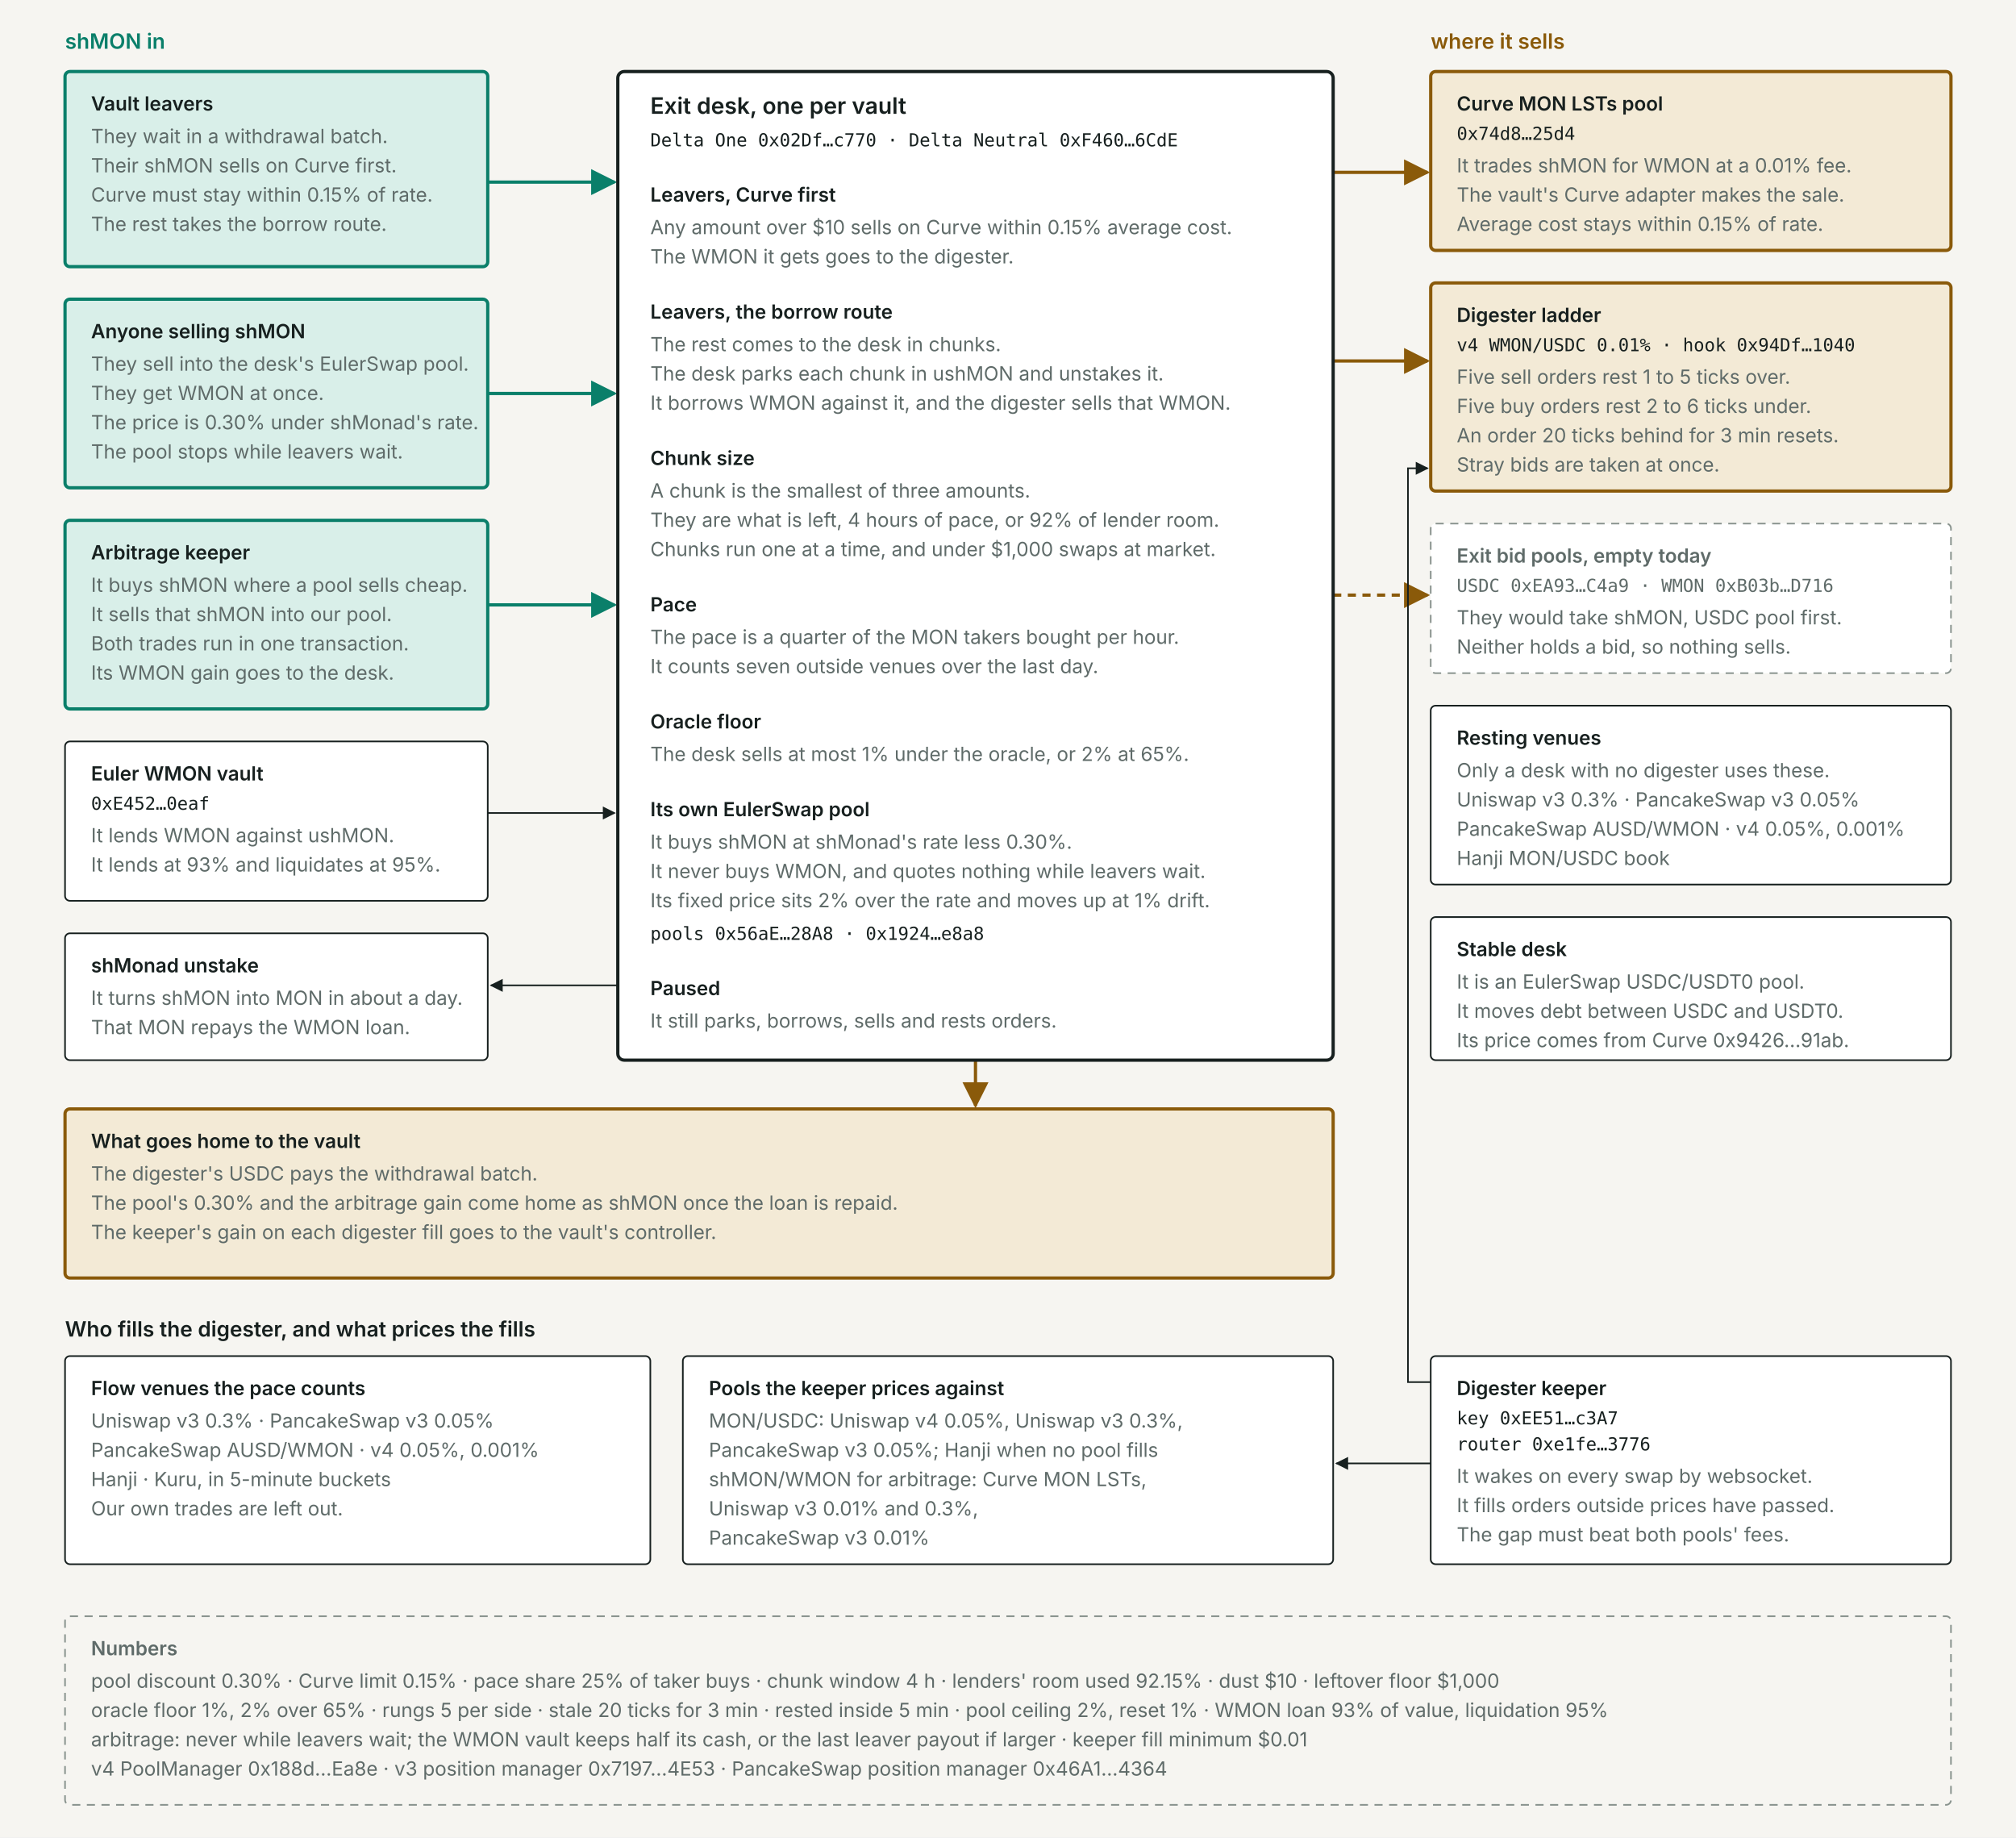
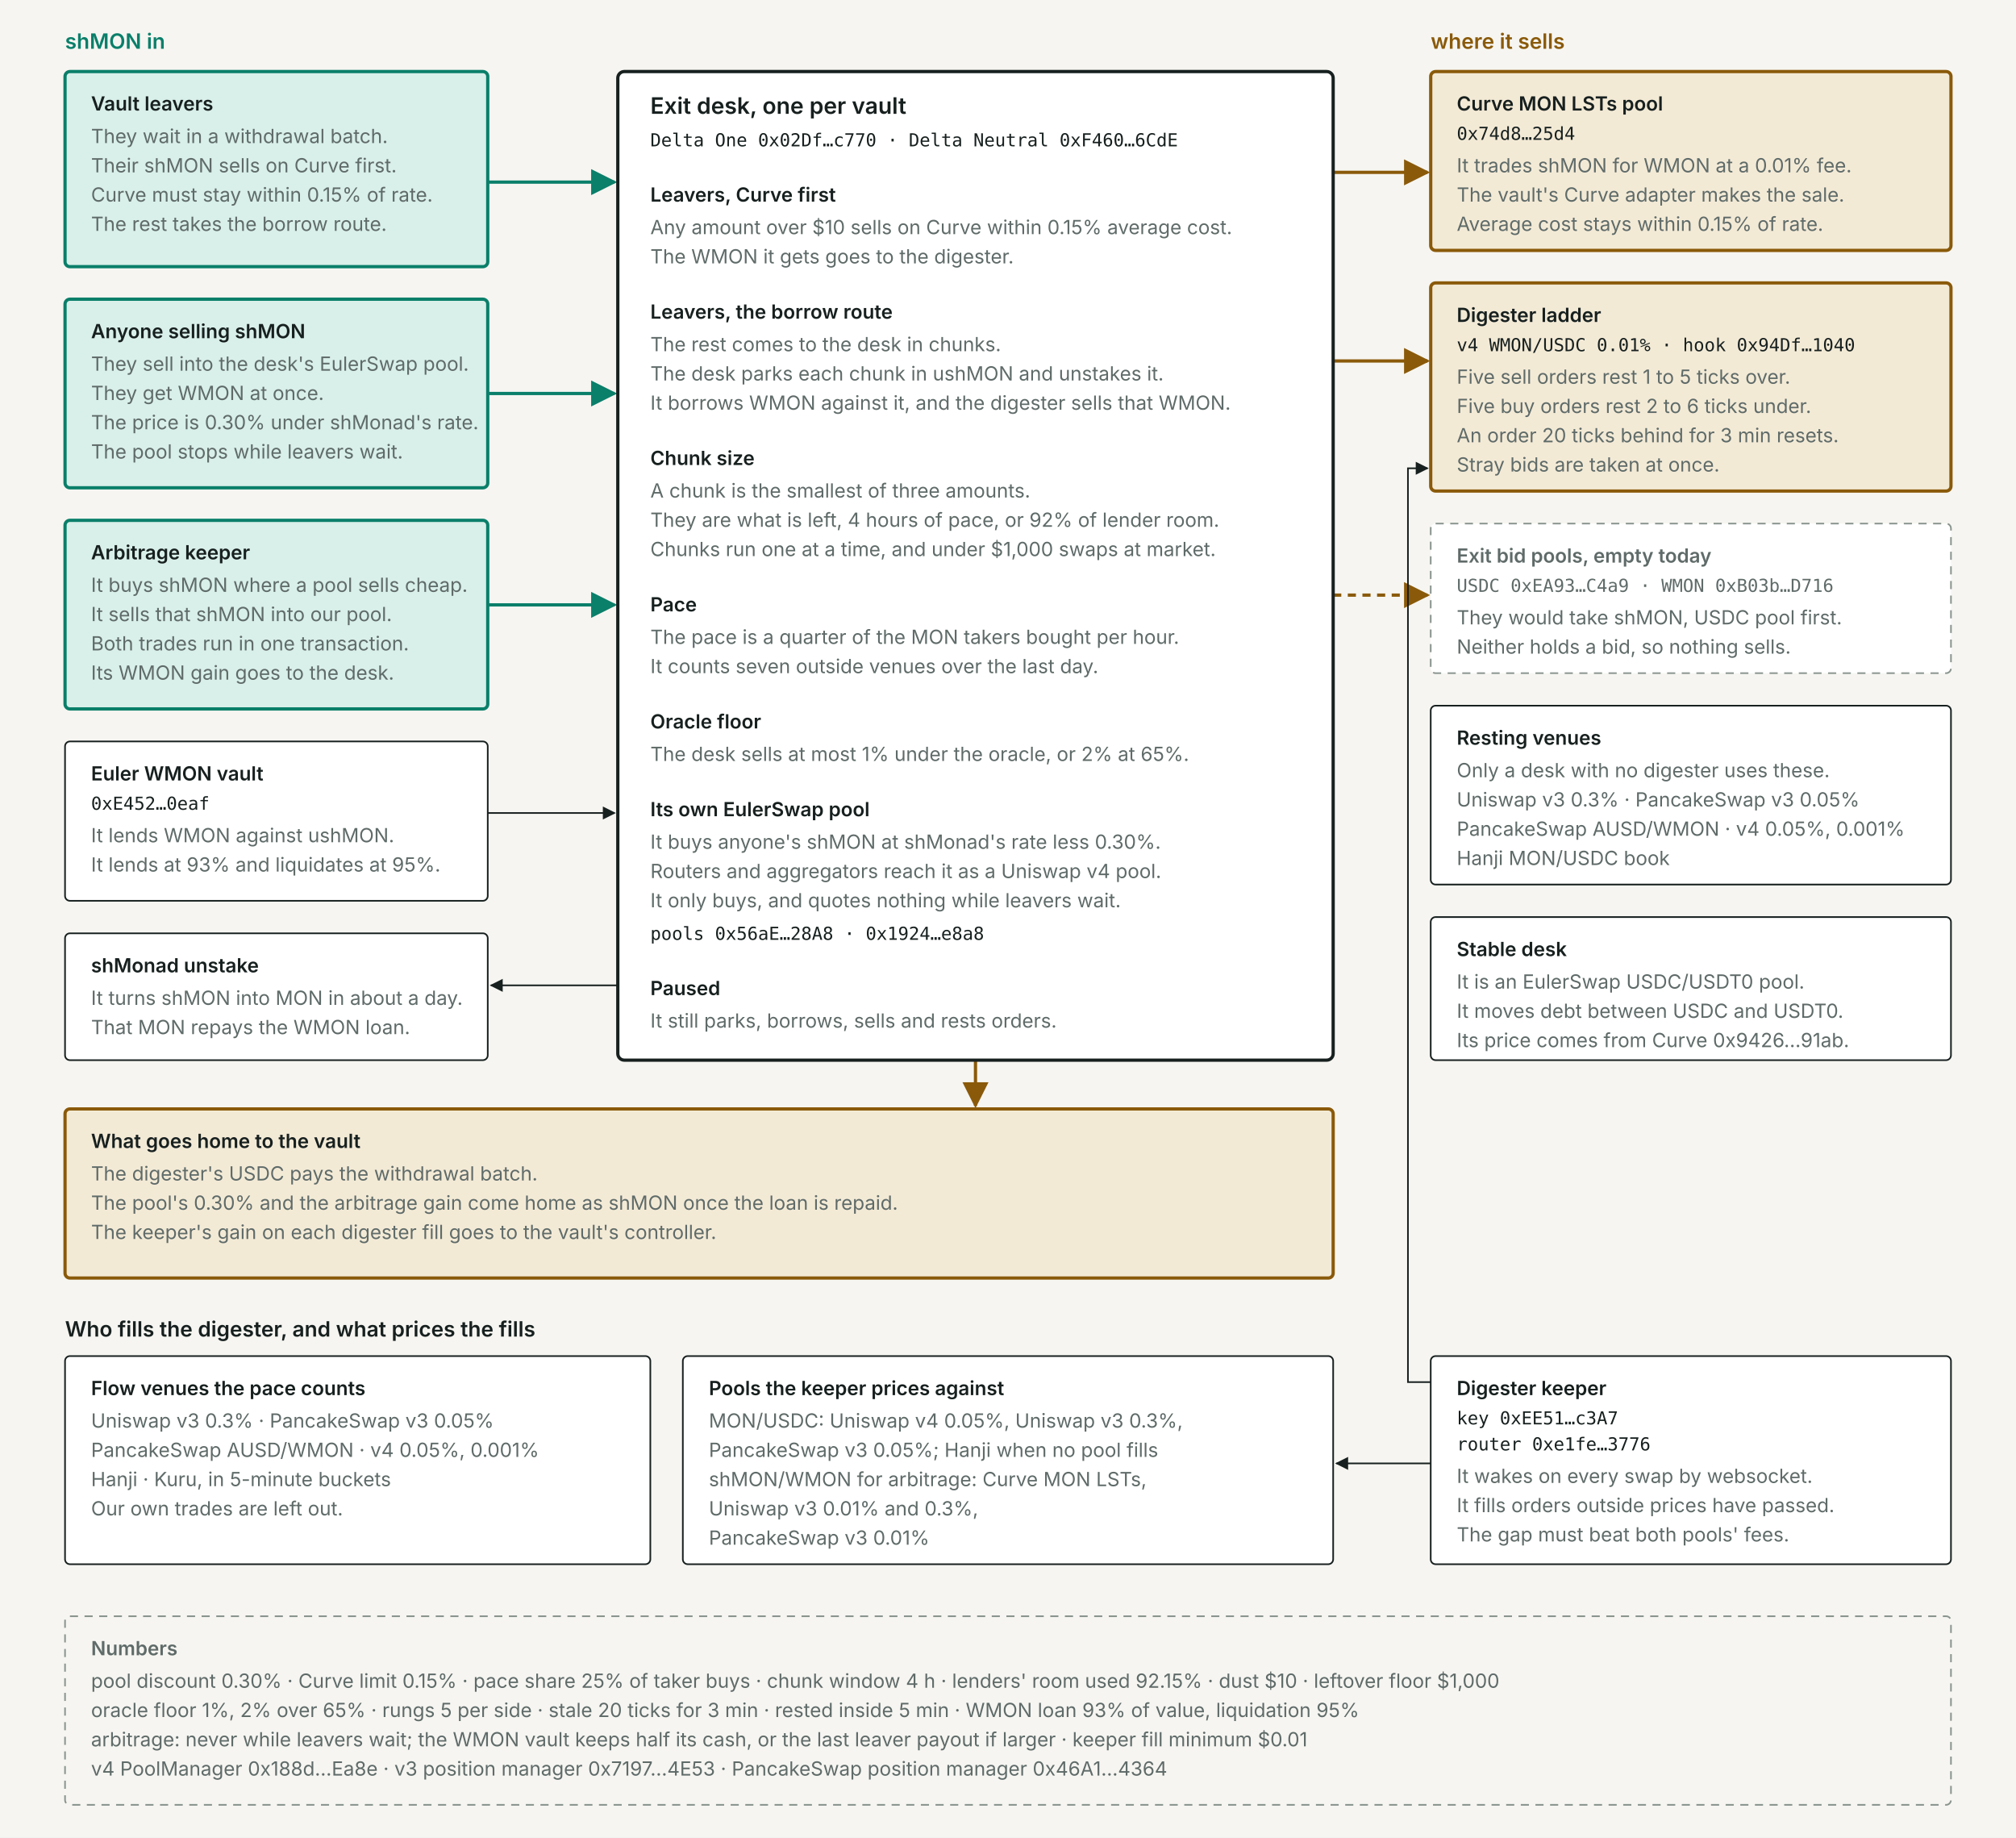
<svg xmlns="http://www.w3.org/2000/svg" width="1240" height="1130" viewBox="0 0 1240 1130" role="img" aria-label="The exit desk takes shMON from the vault's leavers, from anyone selling into its EulerSwap pool and from the arbitrage keeper; leavers' shMON sells on Curve first, the rest goes the borrow route through the WMON vault and shMonad's one-day unstake; the desk sells WMON for USDC through its digester ladder, which the keeper fills against outside pools." style="color:#17201f">
  <rect x="0" y="0" width="1240" height="1130" fill="#f6f5f1" />
  <defs>
    <marker id="arrow" viewBox="0 0 10 10" refX="9" refY="5" markerWidth="8" markerHeight="8" orient="auto-start-reverse">
      <path d="M0,0 L10,5 L0,10 z" fill="#17201f" />
    </marker>
    <marker id="arrow-in" viewBox="0 0 10 10" refX="9" refY="5" markerWidth="8" markerHeight="8" orient="auto-start-reverse">
      <path d="M0,0 L10,5 L0,10 z" fill="#0a7f6a" />
    </marker>
    <marker id="arrow-out" viewBox="0 0 10 10" refX="9" refY="5" markerWidth="8" markerHeight="8" orient="auto-start-reverse">
      <path d="M0,0 L10,5 L0,10 z" fill="#8a5a0a" />
    </marker>
  </defs>
  <g font-family="IBM Plex Sans, system-ui, -apple-system, Segoe UI, sans-serif" font-size="12" fill="#17201f">
    <g>
      <line x1="300" y1="112" x2="378" y2="112" stroke="#0a7f6a" stroke-width="2" marker-end="url(#arrow-in)" />
      <line x1="300" y1="242" x2="378" y2="242" stroke="#0a7f6a" stroke-width="2" marker-end="url(#arrow-in)" />
      <line x1="300" y1="372" x2="378" y2="372" stroke="#0a7f6a" stroke-width="2" marker-end="url(#arrow-in)" />
      <line x1="300" y1="500" x2="378" y2="500" stroke="#17201f" marker-end="url(#arrow)" />
      <line x1="380" y1="606" x2="302" y2="606" stroke="#17201f" marker-end="url(#arrow)" />
      <line x1="820" y1="106" x2="878" y2="106" stroke="#8a5a0a" stroke-width="2" marker-end="url(#arrow-out)" />
      <line x1="820" y1="222" x2="878" y2="222" stroke="#8a5a0a" stroke-width="2" marker-end="url(#arrow-out)" />
      <line x1="820" y1="366" x2="878" y2="366" stroke="#8a5a0a" stroke-width="2" stroke-dasharray="5 4" marker-end="url(#arrow-out)" />
      <line x1="600" y1="652" x2="600" y2="680" stroke="#8a5a0a" stroke-width="2" marker-end="url(#arrow-out)" />
      <path d="M880,850 H866 V288 H878" fill="none" stroke="#17201f" marker-end="url(#arrow)" />
      <line x1="880" y1="900" x2="822" y2="900" stroke="#17201f" marker-end="url(#arrow)" />
    </g>
    <text x="40" y="30" font-weight="600" font-size="13" fill="#0a7f6a">shMON in</text>
    <rect x="40" y="44" width="260" height="120" rx="3" fill="#d9efe9" stroke="#0a7f6a" stroke-width="2" />
    <text x="56" y="68" font-weight="600">Vault leavers</text>
    <text x="56" y="88" fill="#5f6b69">They wait in a withdrawal batch.</text>
    <text x="56" y="106" fill="#5f6b69">Their shMON sells on Curve first.</text>
    <text x="56" y="124" fill="#5f6b69">Curve must stay within 0.15% of rate.</text>
    <text x="56" y="142" fill="#5f6b69">The rest takes the borrow route.</text>
    <rect x="40" y="184" width="260" height="116" rx="3" fill="#d9efe9" stroke="#0a7f6a" stroke-width="2" />
    <text x="56" y="208" font-weight="600">Anyone selling shMON</text>
    <text x="56" y="228" fill="#5f6b69">They sell into the desk's EulerSwap pool.</text>
    <text x="56" y="246" fill="#5f6b69">They get WMON at once.</text>
    <text x="56" y="264" fill="#5f6b69">The price is 0.30% under shMonad's rate.</text>
    <text x="56" y="282" fill="#5f6b69">The pool stops while leavers wait.</text>
    <rect x="40" y="320" width="260" height="116" rx="3" fill="#d9efe9" stroke="#0a7f6a" stroke-width="2" />
    <text x="56" y="344" font-weight="600">Arbitrage keeper</text>
    <text x="56" y="364" fill="#5f6b69">It buys shMON where a pool sells cheap.</text>
    <text x="56" y="382" fill="#5f6b69">It sells that shMON into our pool.</text>
    <text x="56" y="400" fill="#5f6b69">Both trades run in one transaction.</text>
    <text x="56" y="418" fill="#5f6b69">Its WMON gain goes to the desk.</text>
    <rect x="40" y="456" width="260" height="98" rx="3" fill="#ffffff" stroke="#17201f" />
    <text x="56" y="480" font-weight="600">Euler WMON vault</text>
    <text x="56" y="498" font-family="IBM Plex Mono, Menlo, monospace" font-size="11">0xE452…0eaf</text>
    <text x="56" y="518" fill="#5f6b69">It lends WMON against ushMON.</text>
    <text x="56" y="536" fill="#5f6b69">It lends at 93% and liquidates at 95%.</text>
    <rect x="40" y="574" width="260" height="78" rx="3" fill="#ffffff" stroke="#17201f" />
    <text x="56" y="598" font-weight="600">shMonad unstake</text>
    <text x="56" y="618" fill="#5f6b69">It turns shMON into MON in about a day.</text>
    <text x="56" y="636" fill="#5f6b69">That MON repays the WMON loan.</text>
    <rect x="380" y="44" width="440" height="608" rx="4" fill="#ffffff" stroke="#17201f" stroke-width="2" />
    <text x="400" y="70" font-weight="600" font-size="14">Exit desk, one per vault</text>
    <text x="400" y="90" font-family="IBM Plex Mono, Menlo, monospace" font-size="11">Delta One 0x02Df…c770 · Delta Neutral 0xF460…6CdE</text>
    <text x="400" y="124" font-weight="600" font-size="12">Leavers, Curve first</text>
    <text x="400" y="144" fill="#5f6b69">Any amount over $10 sells on Curve within 0.15% average cost.</text>
    <text x="400" y="162" fill="#5f6b69">The WMON it gets goes to the digester.</text>
    <text x="400" y="196" font-weight="600" font-size="12">Leavers, the borrow route</text>
    <text x="400" y="216" fill="#5f6b69">The rest comes to the desk in chunks.</text>
    <text x="400" y="234" fill="#5f6b69">The desk parks each chunk in ushMON and unstakes it.</text>
    <text x="400" y="252" fill="#5f6b69">It borrows WMON against it, and the digester sells that WMON.</text>
    <text x="400" y="286" font-weight="600" font-size="12">Chunk size</text>
    <text x="400" y="306" fill="#5f6b69">A chunk is the smallest of three amounts.</text>
    <text x="400" y="324" fill="#5f6b69">They are what is left, 4 hours of pace, or 92% of lender room.</text>
    <text x="400" y="342" fill="#5f6b69">Chunks run one at a time, and under $1,000 swaps at market.</text>
    <text x="400" y="376" font-weight="600" font-size="12">Pace</text>
    <text x="400" y="396" fill="#5f6b69">The pace is a quarter of the MON takers bought per hour.</text>
    <text x="400" y="414" fill="#5f6b69">It counts seven outside venues over the last day.</text>
    <text x="400" y="448" font-weight="600" font-size="12">Oracle floor</text>
    <text x="400" y="468" fill="#5f6b69">The desk sells at most 1% under the oracle, or 2% at 65%.</text>
    <text x="400" y="502" font-weight="600" font-size="12">Its own EulerSwap pool</text>
-     <text x="400" y="522" fill="#5f6b69">It buys shMON at shMonad's rate less 0.30%.</text>
-     <text x="400" y="540" fill="#5f6b69">It never buys WMON, and quotes nothing while leavers wait.</text>
-     <text x="400" y="558" fill="#5f6b69">Its fixed price sits 2% over the rate and moves up at 1% drift.</text>
+     <text x="400" y="522" fill="#5f6b69">It buys anyone's shMON at shMonad's rate less 0.30%.</text>
+     <text x="400" y="540" fill="#5f6b69">Routers and aggregators reach it as a Uniswap v4 pool.</text>
+     <text x="400" y="558" fill="#5f6b69">It only buys, and quotes nothing while leavers wait.</text>
    <text x="400" y="578" font-family="IBM Plex Mono, Menlo, monospace" font-size="11">pools 0x56aE…28A8 · 0x1924…e8a8</text>
    <text x="400" y="612" font-weight="600" font-size="12">Paused</text>
    <text x="400" y="632" fill="#5f6b69">It still parks, borrows, sells and rests orders.</text>
    <text x="880" y="30" font-weight="600" font-size="13" fill="#8a5a0a">where it sells</text>
    <rect x="880" y="44" width="320" height="110" rx="3" fill="#f3ead6" stroke="#8a5a0a" stroke-width="2" />
    <text x="896" y="68" font-weight="600">Curve MON LSTs pool</text>
    <text x="896" y="86" font-family="IBM Plex Mono, Menlo, monospace" font-size="11">0x74d8…25d4</text>
    <text x="896" y="106" fill="#5f6b69">It trades shMON for WMON at a 0.01% fee.</text>
    <text x="896" y="124" fill="#5f6b69">The vault's Curve adapter makes the sale.</text>
    <text x="896" y="142" fill="#5f6b69">Average cost stays within 0.15% of rate.</text>
    <rect x="880" y="174" width="320" height="128" rx="3" fill="#f3ead6" stroke="#8a5a0a" stroke-width="2" />
    <text x="896" y="198" font-weight="600">Digester ladder</text>
    <text x="896" y="216" font-family="IBM Plex Mono, Menlo, monospace" font-size="11">v4 WMON/USDC 0.01% · hook 0x94Df…1040</text>
    <text x="896" y="236" fill="#5f6b69">Five sell orders rest 1 to 5 ticks over.</text>
    <text x="896" y="254" fill="#5f6b69">Five buy orders rest 2 to 6 ticks under.</text>
    <text x="896" y="272" fill="#5f6b69">An order 20 ticks behind for 3 min resets.</text>
    <text x="896" y="290" fill="#5f6b69">Stray bids are taken at once.</text>
    <rect x="880" y="322" width="320" height="92" rx="3" fill="#ffffff" stroke="#8a948f" stroke-dasharray="5 4" />
    <text x="896" y="346" font-weight="600" fill="#5f6b69">Exit bid pools, empty today</text>
    <text x="896" y="364" font-family="IBM Plex Mono, Menlo, monospace" font-size="11" fill="#5f6b69">USDC 0xEA93…C4a9 · WMON 0xB03b…D716</text>
    <text x="896" y="384" fill="#5f6b69">They would take shMON, USDC pool first.</text>
    <text x="896" y="402" fill="#5f6b69">Neither holds a bid, so nothing sells.</text>
    <rect x="880" y="434" width="320" height="110" rx="3" fill="#ffffff" stroke="#17201f" />
    <text x="896" y="458" font-weight="600">Resting venues</text>
    <text x="896" y="478" fill="#5f6b69">Only a desk with no digester uses these.</text>
    <text x="896" y="496" fill="#5f6b69">Uniswap v3 0.3% · PancakeSwap v3 0.05%</text>
    <text x="896" y="514" fill="#5f6b69">PancakeSwap AUSD/WMON · v4 0.05%, 0.001%</text>
    <text x="896" y="532" fill="#5f6b69">Hanji MON/USDC book</text>
    <rect x="880" y="564" width="320" height="88" rx="3" fill="#ffffff" stroke="#17201f" />
    <text x="896" y="588" font-weight="600">Stable desk</text>
    <text x="896" y="608" fill="#5f6b69">It is an EulerSwap USDC/USDT0 pool.</text>
    <text x="896" y="626" fill="#5f6b69">It moves debt between USDC and USDT0.</text>
    <text x="896" y="644" fill="#5f6b69">Its price comes from Curve 0x9426…91ab.</text>
    <rect x="40" y="682" width="780" height="104" rx="3" fill="#f3ead6" stroke="#8a5a0a" stroke-width="2" />
    <text x="56" y="706" font-weight="600">What goes home to the vault</text>
    <text x="56" y="726" fill="#5f6b69">The digester's USDC pays the withdrawal batch.</text>
    <text x="56" y="744" fill="#5f6b69">The pool's 0.30% and the arbitrage gain come home as shMON once the loan is repaid.</text>
    <text x="56" y="762" fill="#5f6b69">The keeper's gain on each digester fill goes to the vault's controller.</text>
    <text x="40" y="822" font-weight="600" font-size="13">Who fills the digester, and what prices the fills</text>
    <rect x="40" y="834" width="360" height="128" rx="3" fill="#ffffff" stroke="#17201f" />
    <text x="56" y="858" font-weight="600">Flow venues the pace counts</text>
    <text x="56" y="878" fill="#5f6b69">Uniswap v3 0.3% · PancakeSwap v3 0.05%</text>
    <text x="56" y="896" fill="#5f6b69">PancakeSwap AUSD/WMON · v4 0.05%, 0.001%</text>
    <text x="56" y="914" fill="#5f6b69">Hanji · Kuru, in 5-minute buckets</text>
    <text x="56" y="932" fill="#5f6b69">Our own trades are left out.</text>
    <rect x="420" y="834" width="400" height="128" rx="3" fill="#ffffff" stroke="#17201f" />
    <text x="436" y="858" font-weight="600">Pools the keeper prices against</text>
    <text x="436" y="878" fill="#5f6b69">MON/USDC: Uniswap v4 0.05%, Uniswap v3 0.3%,</text>
    <text x="436" y="896" fill="#5f6b69">PancakeSwap v3 0.05%; Hanji when no pool fills</text>
    <text x="436" y="914" fill="#5f6b69">shMON/WMON for arbitrage: Curve MON LSTs,</text>
    <text x="436" y="932" fill="#5f6b69">Uniswap v3 0.01% and 0.3%,</text>
    <text x="436" y="950" fill="#5f6b69">PancakeSwap v3 0.01%</text>
    <rect x="880" y="834" width="320" height="128" rx="3" fill="#ffffff" stroke="#17201f" />
    <text x="896" y="858" font-weight="600">Digester keeper</text>
    <text x="896" y="876" font-family="IBM Plex Mono, Menlo, monospace" font-size="11">key 0xEE51…c3A7</text>
    <text x="896" y="892" font-family="IBM Plex Mono, Menlo, monospace" font-size="11">router 0xe1fe…3776</text>
    <text x="896" y="912" fill="#5f6b69">It wakes on every swap by websocket.</text>
    <text x="896" y="930" fill="#5f6b69">It fills orders outside prices have passed.</text>
    <text x="896" y="948" fill="#5f6b69">The gap must beat both pools' fees.</text>
    <rect x="40" y="994" width="1160" height="116" rx="3" fill="none" stroke="#8a948f" stroke-dasharray="5 4" />
    <text x="56" y="1018" font-weight="600" fill="#5f6b69">Numbers</text>
    <text x="56" y="1038" fill="#5f6b69">pool discount 0.30% · Curve limit 0.15% · pace share 25% of taker buys · chunk window 4 h · lenders' room used 92.15% · dust $10 · leftover floor $1,000</text>
-     <text x="56" y="1056" fill="#5f6b69">oracle floor 1%, 2% over 65% · rungs 5 per side · stale 20 ticks for 3 min · rested inside 5 min · pool ceiling 2%, reset 1% · WMON loan 93% of value, liquidation 95%</text>
+     <text x="56" y="1056" fill="#5f6b69">oracle floor 1%, 2% over 65% · rungs 5 per side · stale 20 ticks for 3 min · rested inside 5 min · WMON loan 93% of value, liquidation 95%</text>
    <text x="56" y="1074" fill="#5f6b69">arbitrage: never while leavers wait; the WMON vault keeps half its cash, or the last leaver payout if larger · keeper fill minimum $0.01</text>
    <text x="56" y="1092" fill="#5f6b69">v4 PoolManager 0x188d…Ea8e · v3 position manager 0x7197…4E53 · PancakeSwap position manager 0x46A1…4364</text>
  </g>
</svg>
